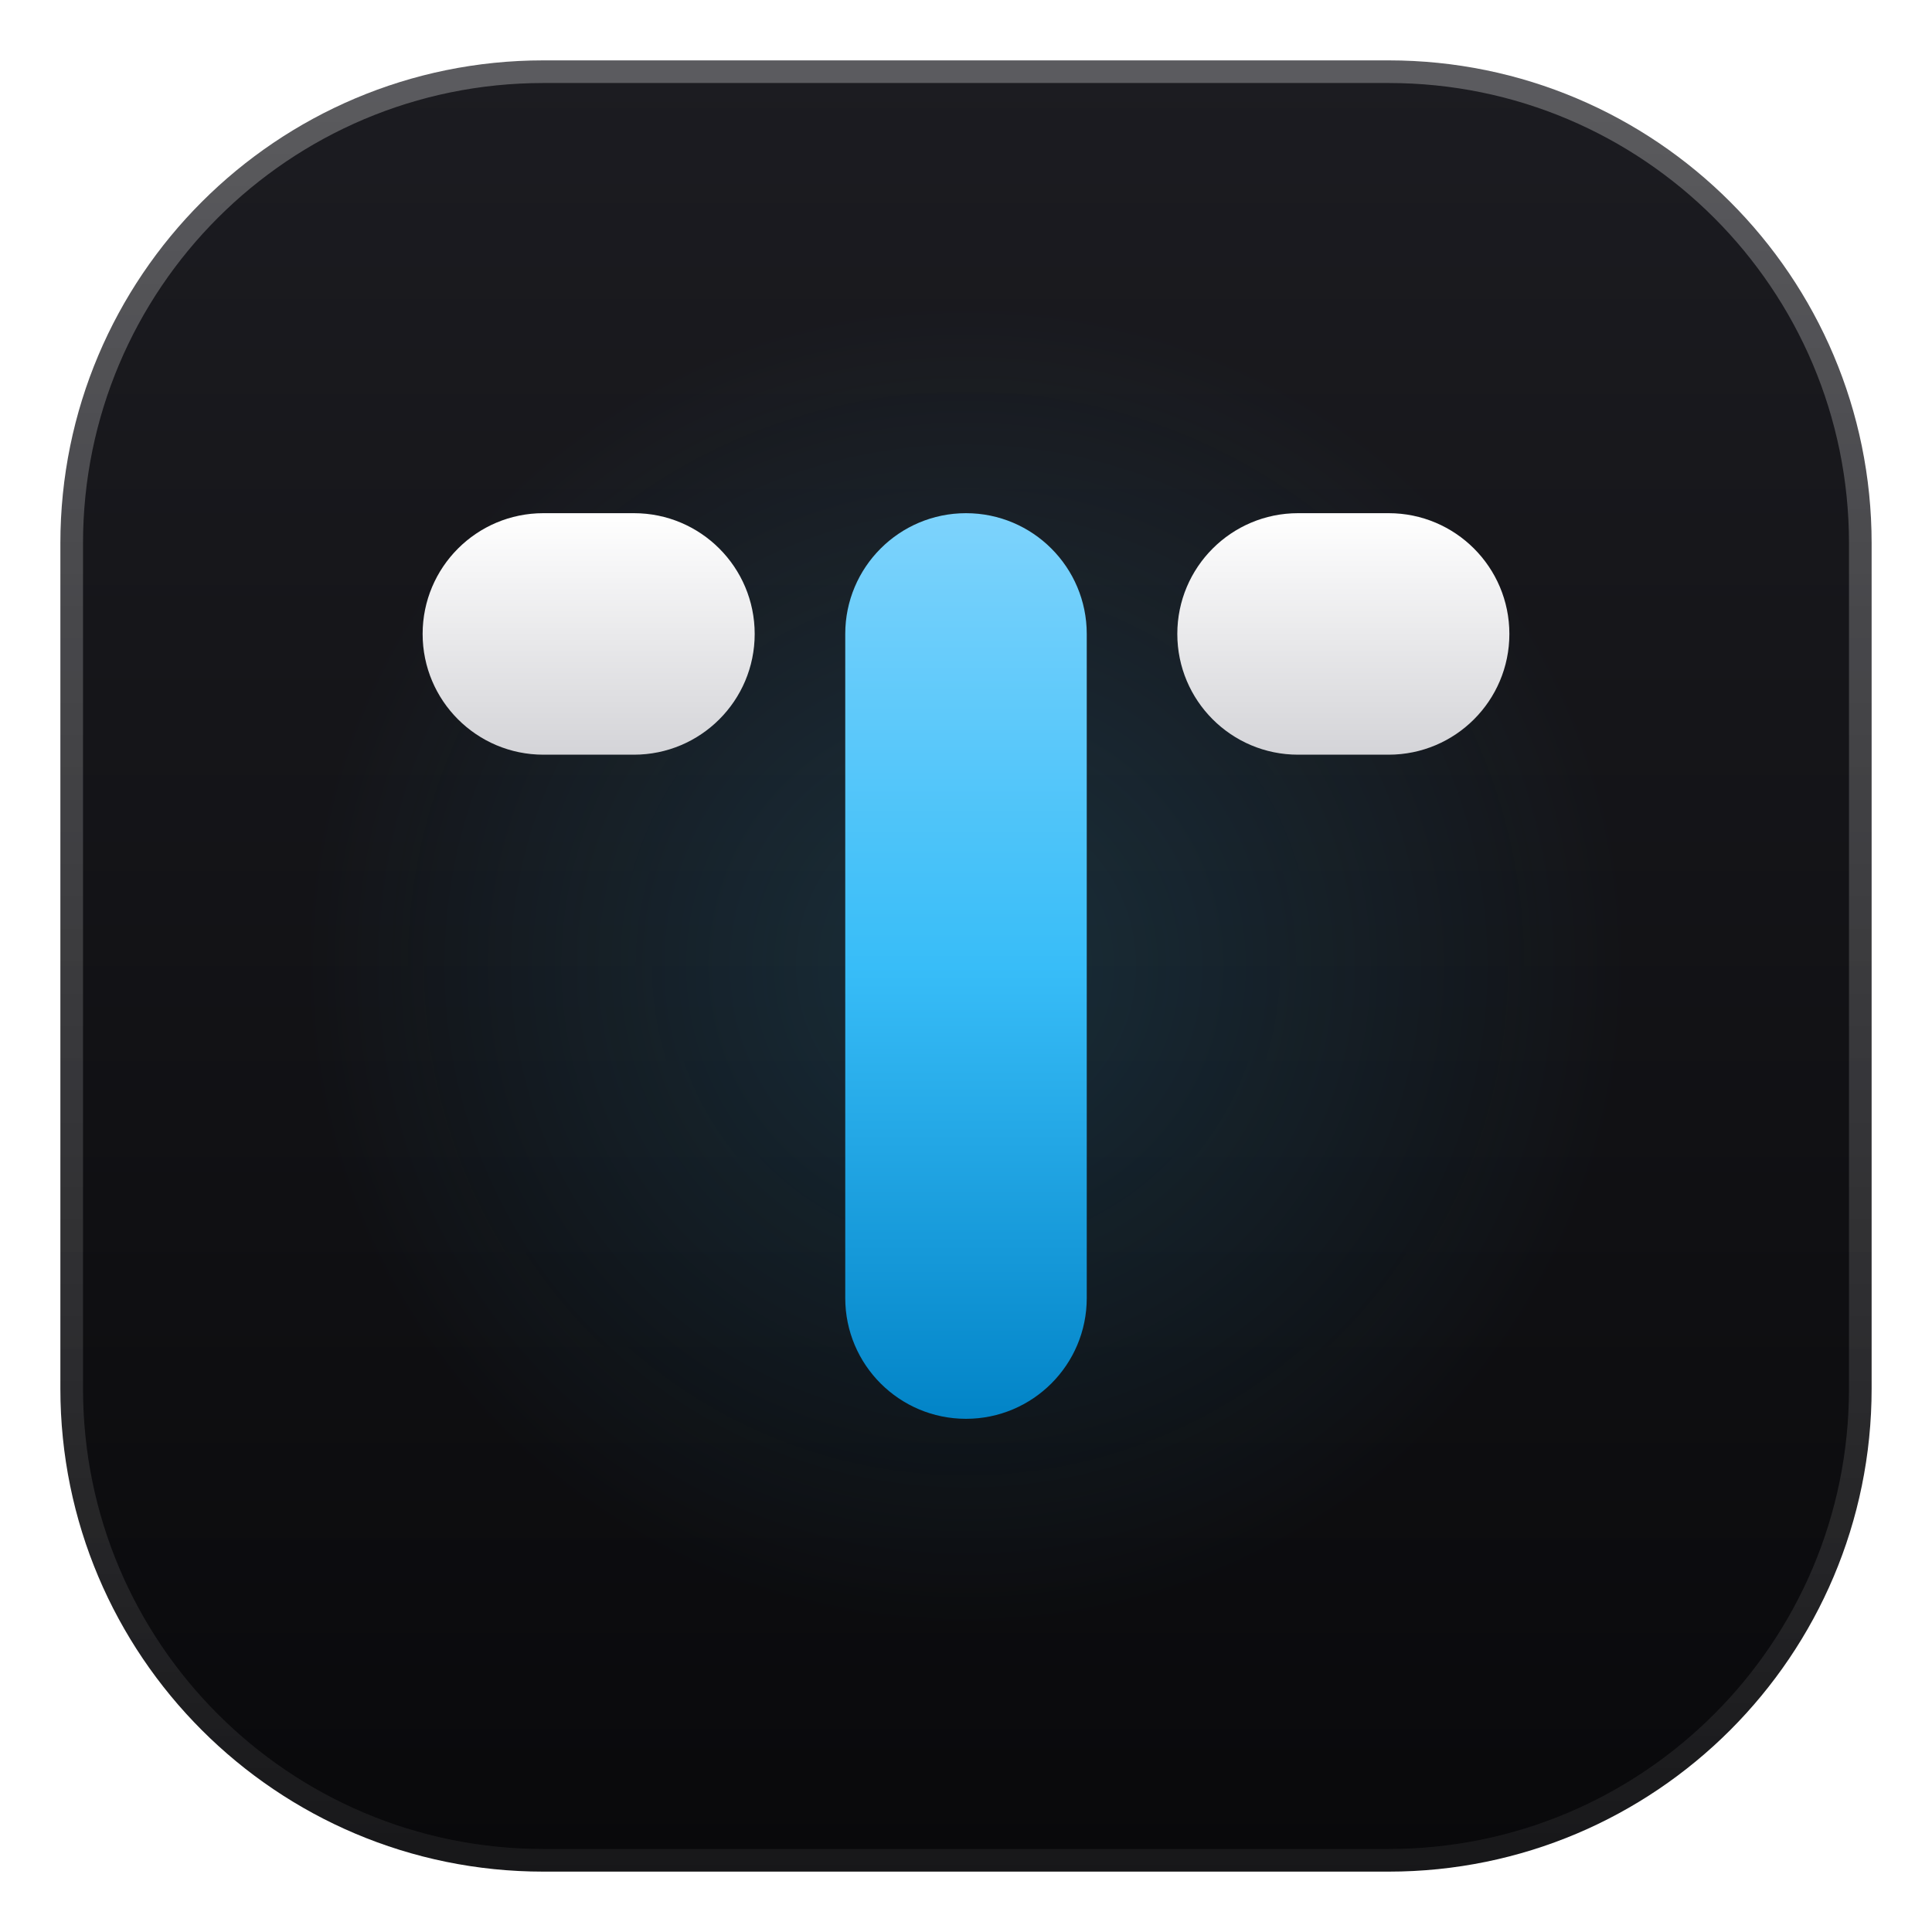
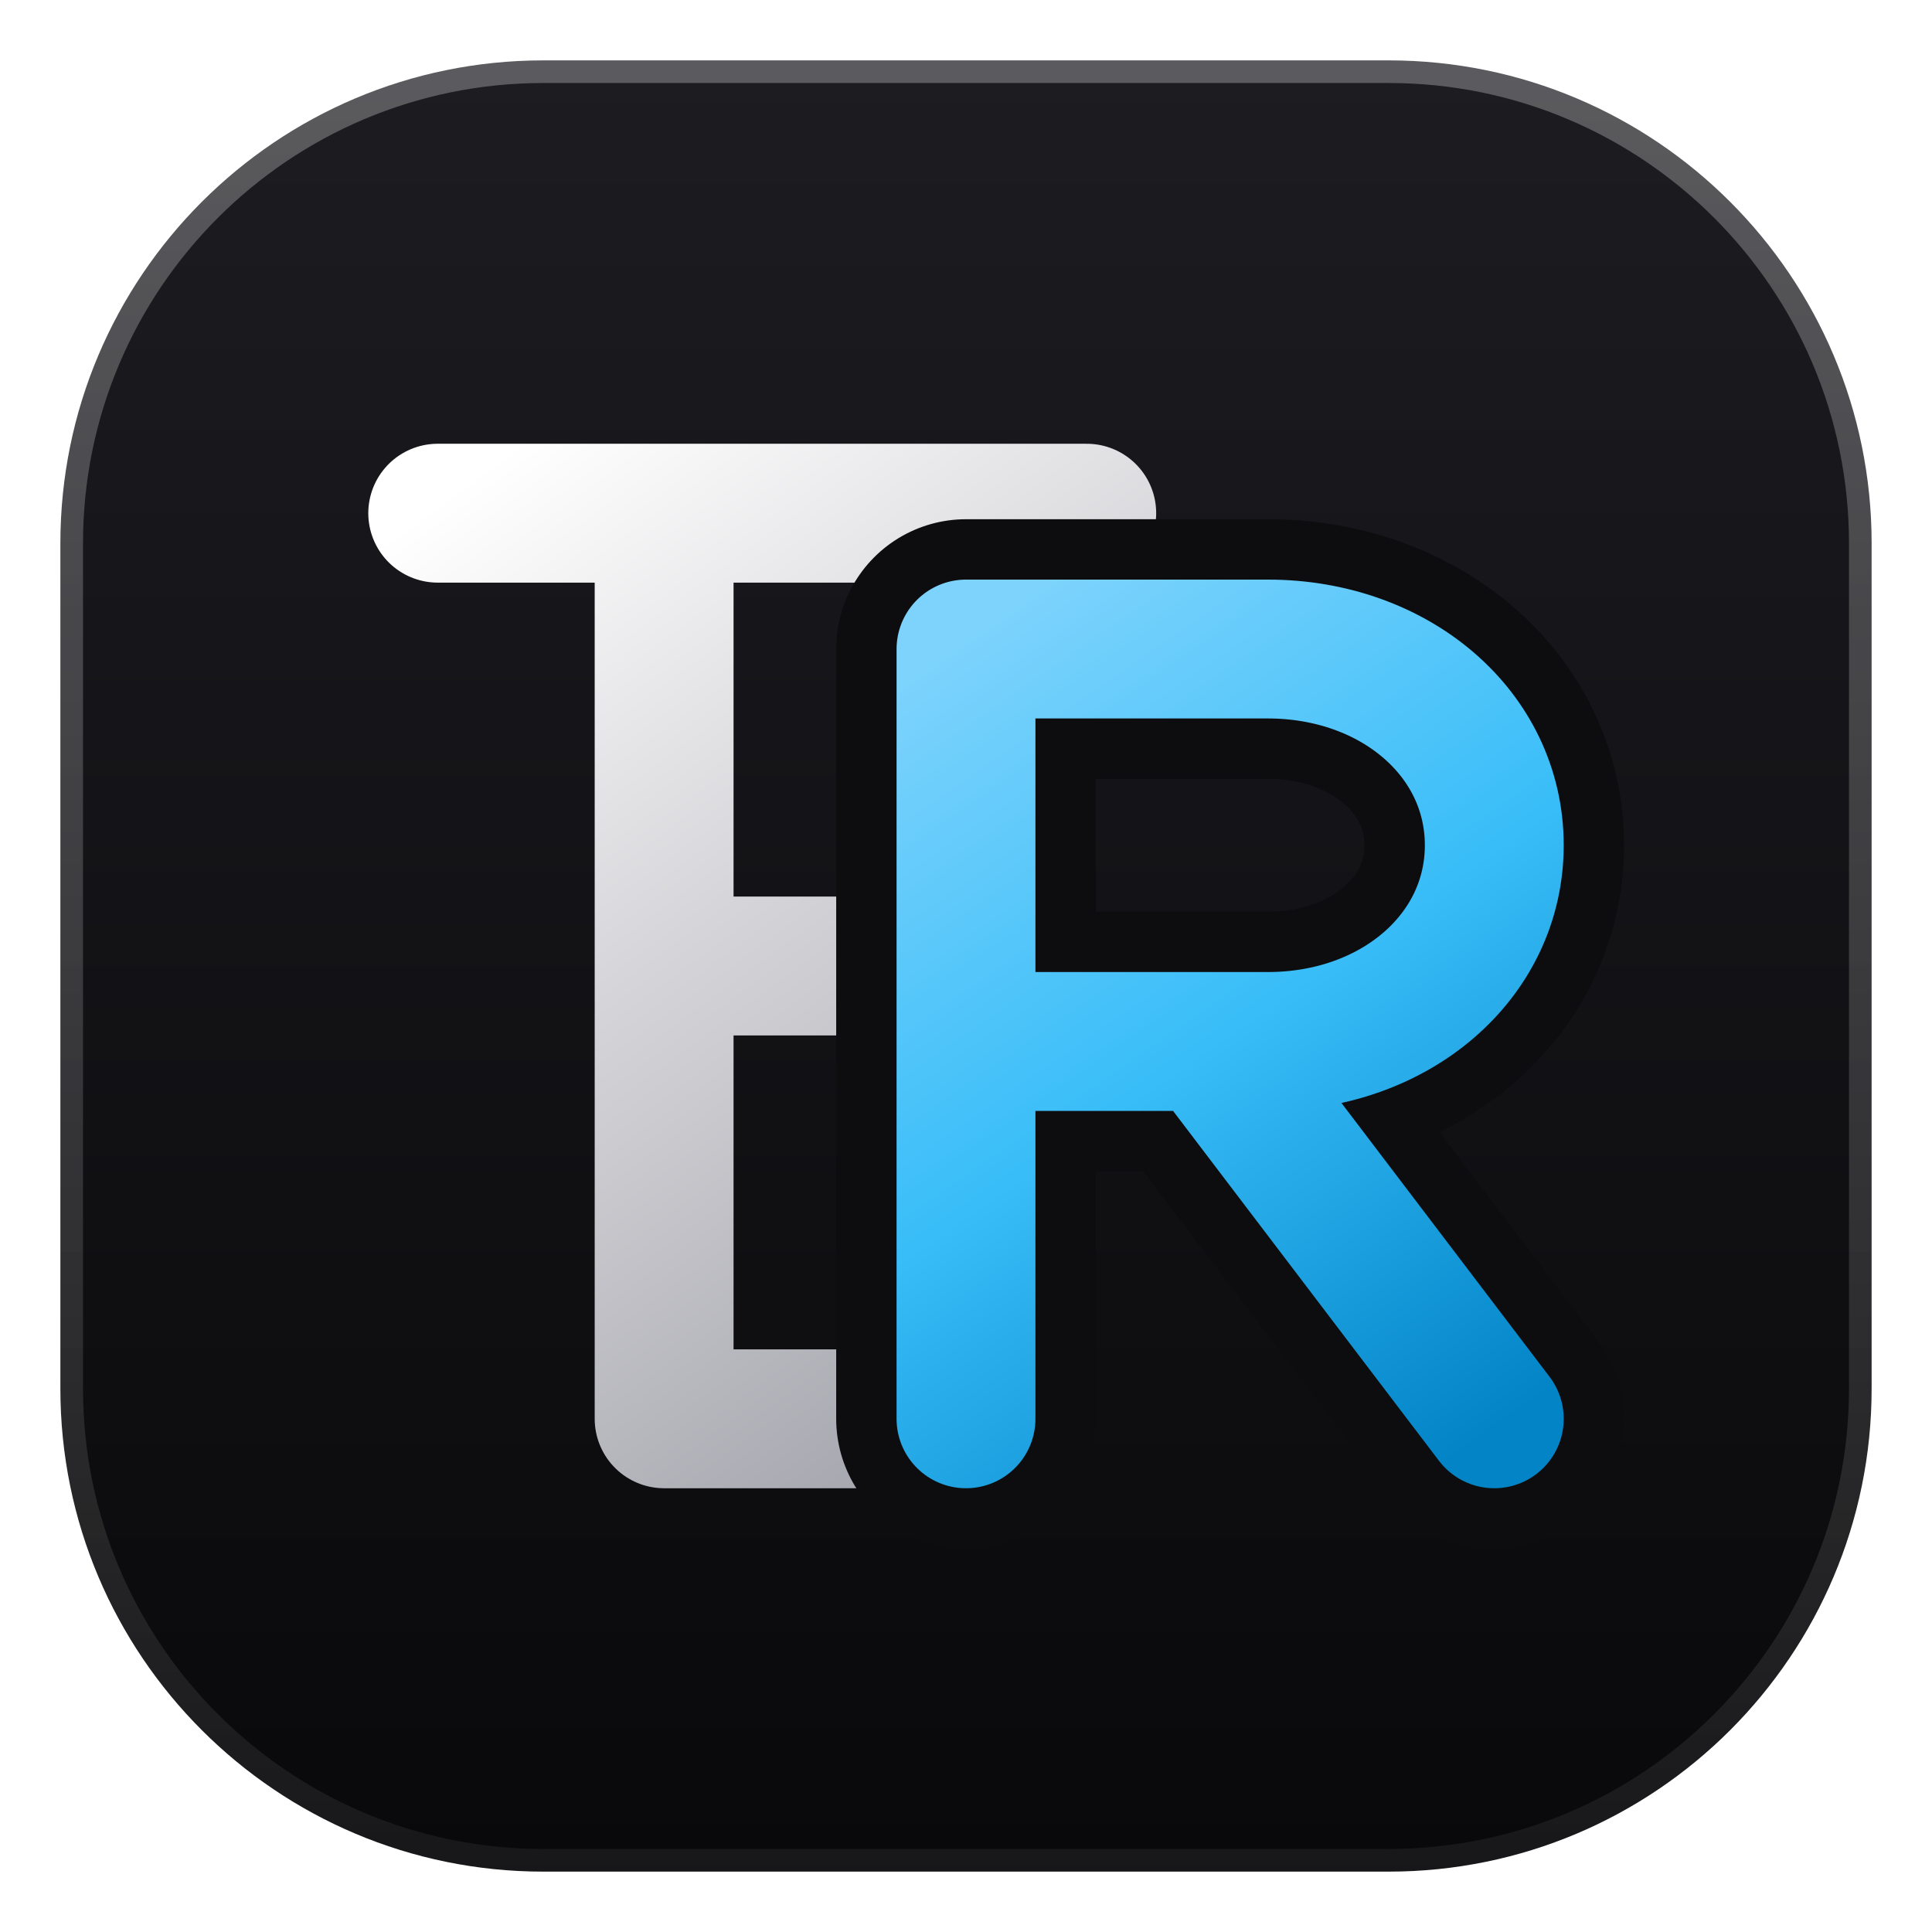
<svg xmlns="http://www.w3.org/2000/svg" viewBox="0 0 64 64" fill="none">
  <defs>
    <linearGradient id="bg" x1="32" y1="2" x2="32" y2="62" gradientUnits="userSpaceOnUse">
      <stop offset="0%" stop-color="#1c1c21" />
      <stop offset="100%" stop-color="#09090b" />
    </linearGradient>
    <linearGradient id="rim" x1="32" y1="2" x2="32" y2="62" gradientUnits="userSpaceOnUse">
      <stop offset="0%" stop-color="#ffffff" stop-opacity="0.28" />
      <stop offset="100%" stop-color="#ffffff" stop-opacity="0.06" />
    </linearGradient>
-     <linearGradient id="silver" x1="0" y1="17" x2="0" y2="25" gradientUnits="userSpaceOnUse">
+     <linearGradient id="silver" x1="14" y1="17" x2="36" y2="47" gradientUnits="userSpaceOnUse">
      <stop offset="0%" stop-color="#ffffff" />
-       <stop offset="100%" stop-color="#d4d4d8" />
+       <stop offset="100%" stop-color="#a1a1aa" />
    </linearGradient>
-     <linearGradient id="cyan" x1="32" y1="17" x2="32" y2="47" gradientUnits="userSpaceOnUse">
+     <linearGradient id="cyan" x1="32" y1="21" x2="50" y2="47" gradientUnits="userSpaceOnUse">
      <stop offset="0%" stop-color="#7dd3fc" />
      <stop offset="50%" stop-color="#38bdf8" />
      <stop offset="100%" stop-color="#0284c7" />
    </linearGradient>
-     <radialGradient id="glow" cx="32" cy="32" r="22" gradientUnits="userSpaceOnUse">
-       <stop offset="0%" stop-color="#38bdf8" stop-opacity="0.16" />
-       <stop offset="100%" stop-color="#38bdf8" stop-opacity="0" />
-     </radialGradient>
  </defs>
  <rect x="2" y="2" width="60" height="60" rx="16" fill="url(#bg)" stroke="url(#rim)" stroke-width="1.5" />
-   <circle cx="32" cy="32" r="22" fill="url(#glow)" />
-   <rect x="14" y="17" width="11" height="8" rx="4" fill="url(#silver)" />
-   <rect x="39" y="17" width="11" height="8" rx="4" fill="url(#silver)" />
-   <rect x="28" y="17" width="8" height="30" rx="4" fill="url(#cyan)" />
+   <path d="M14.5 17H36M22 17V47M22 32H31M22 47H33" stroke="url(#silver)" stroke-width="4.6" stroke-linecap="round" stroke-linejoin="round" />
+   <path d="M32 21.5V47M32 21.5H42C46.2 21.5 49.5 24.3 49.5 28C49.5 31.7 46.2 34.5 42 34.5H32M40 34.5L49.5 47" stroke="#0d0d10" stroke-width="8.6" stroke-linecap="round" stroke-linejoin="round" />
+   <path d="M32 21.5V47M32 21.5H42C46.2 21.5 49.5 24.3 49.5 28C49.5 31.7 46.2 34.5 42 34.5H32M40 34.5L49.5 47" stroke="url(#cyan)" stroke-width="4.6" stroke-linecap="round" stroke-linejoin="round" />
</svg>
